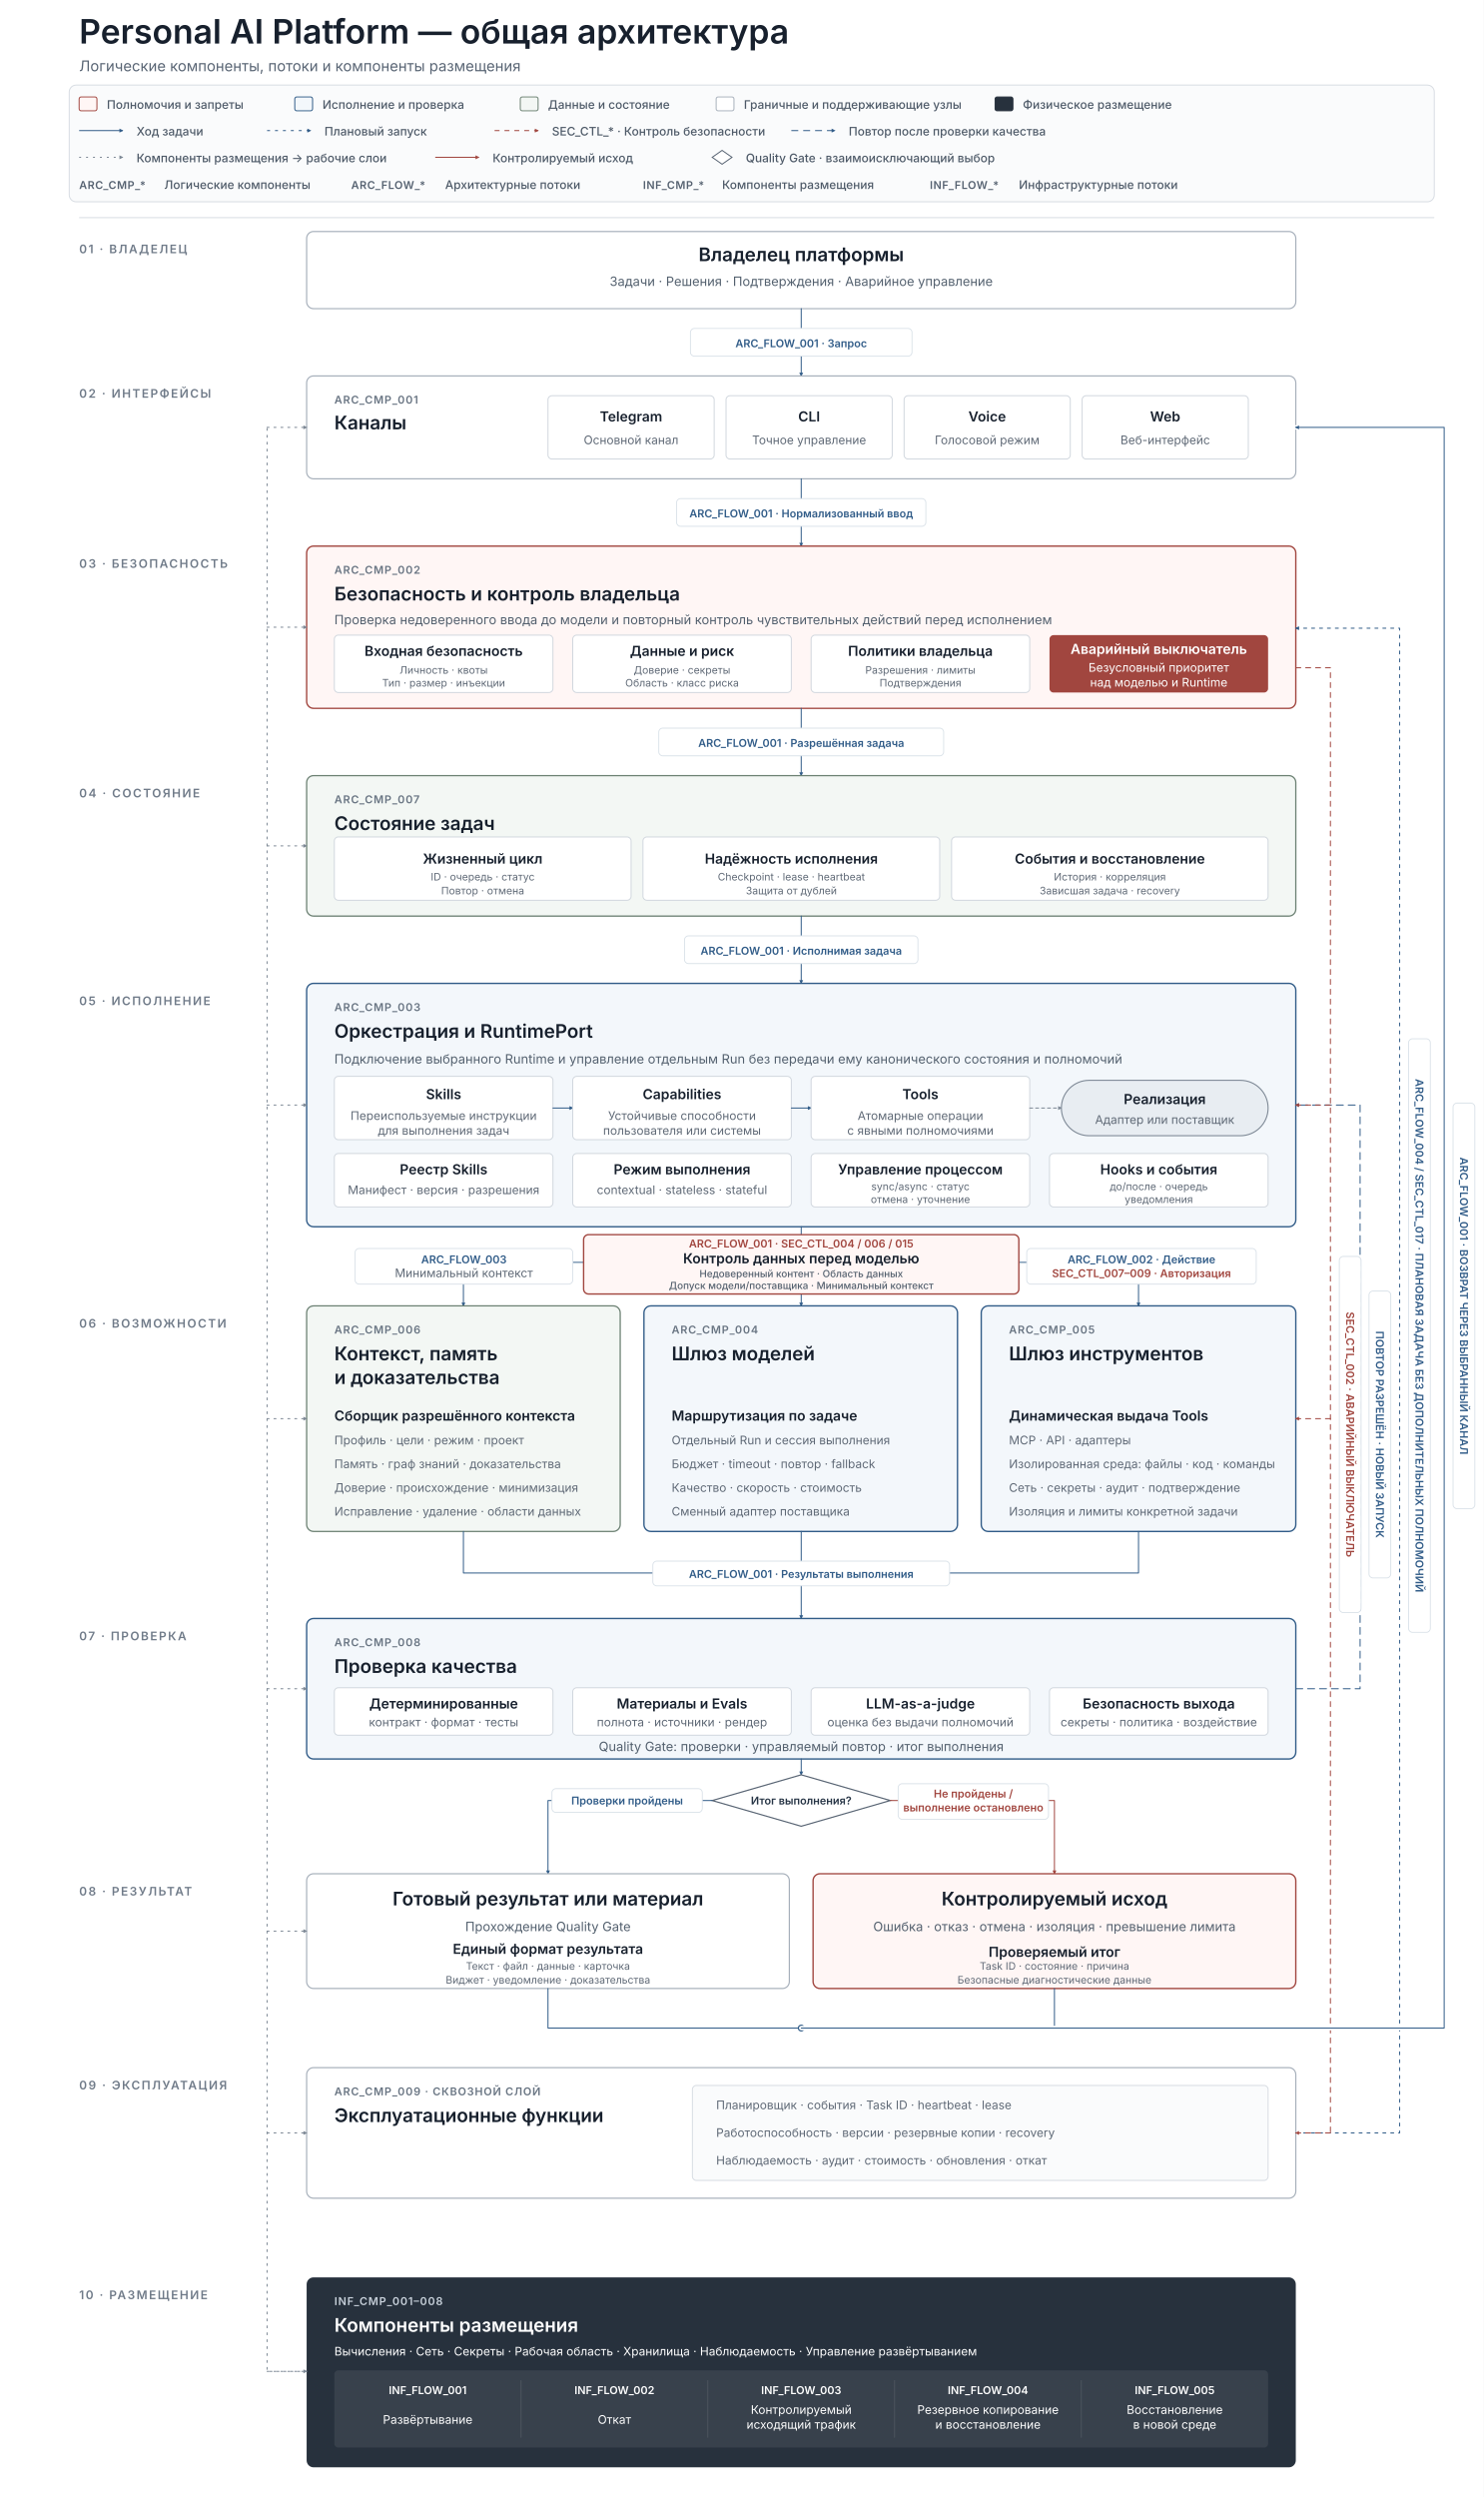
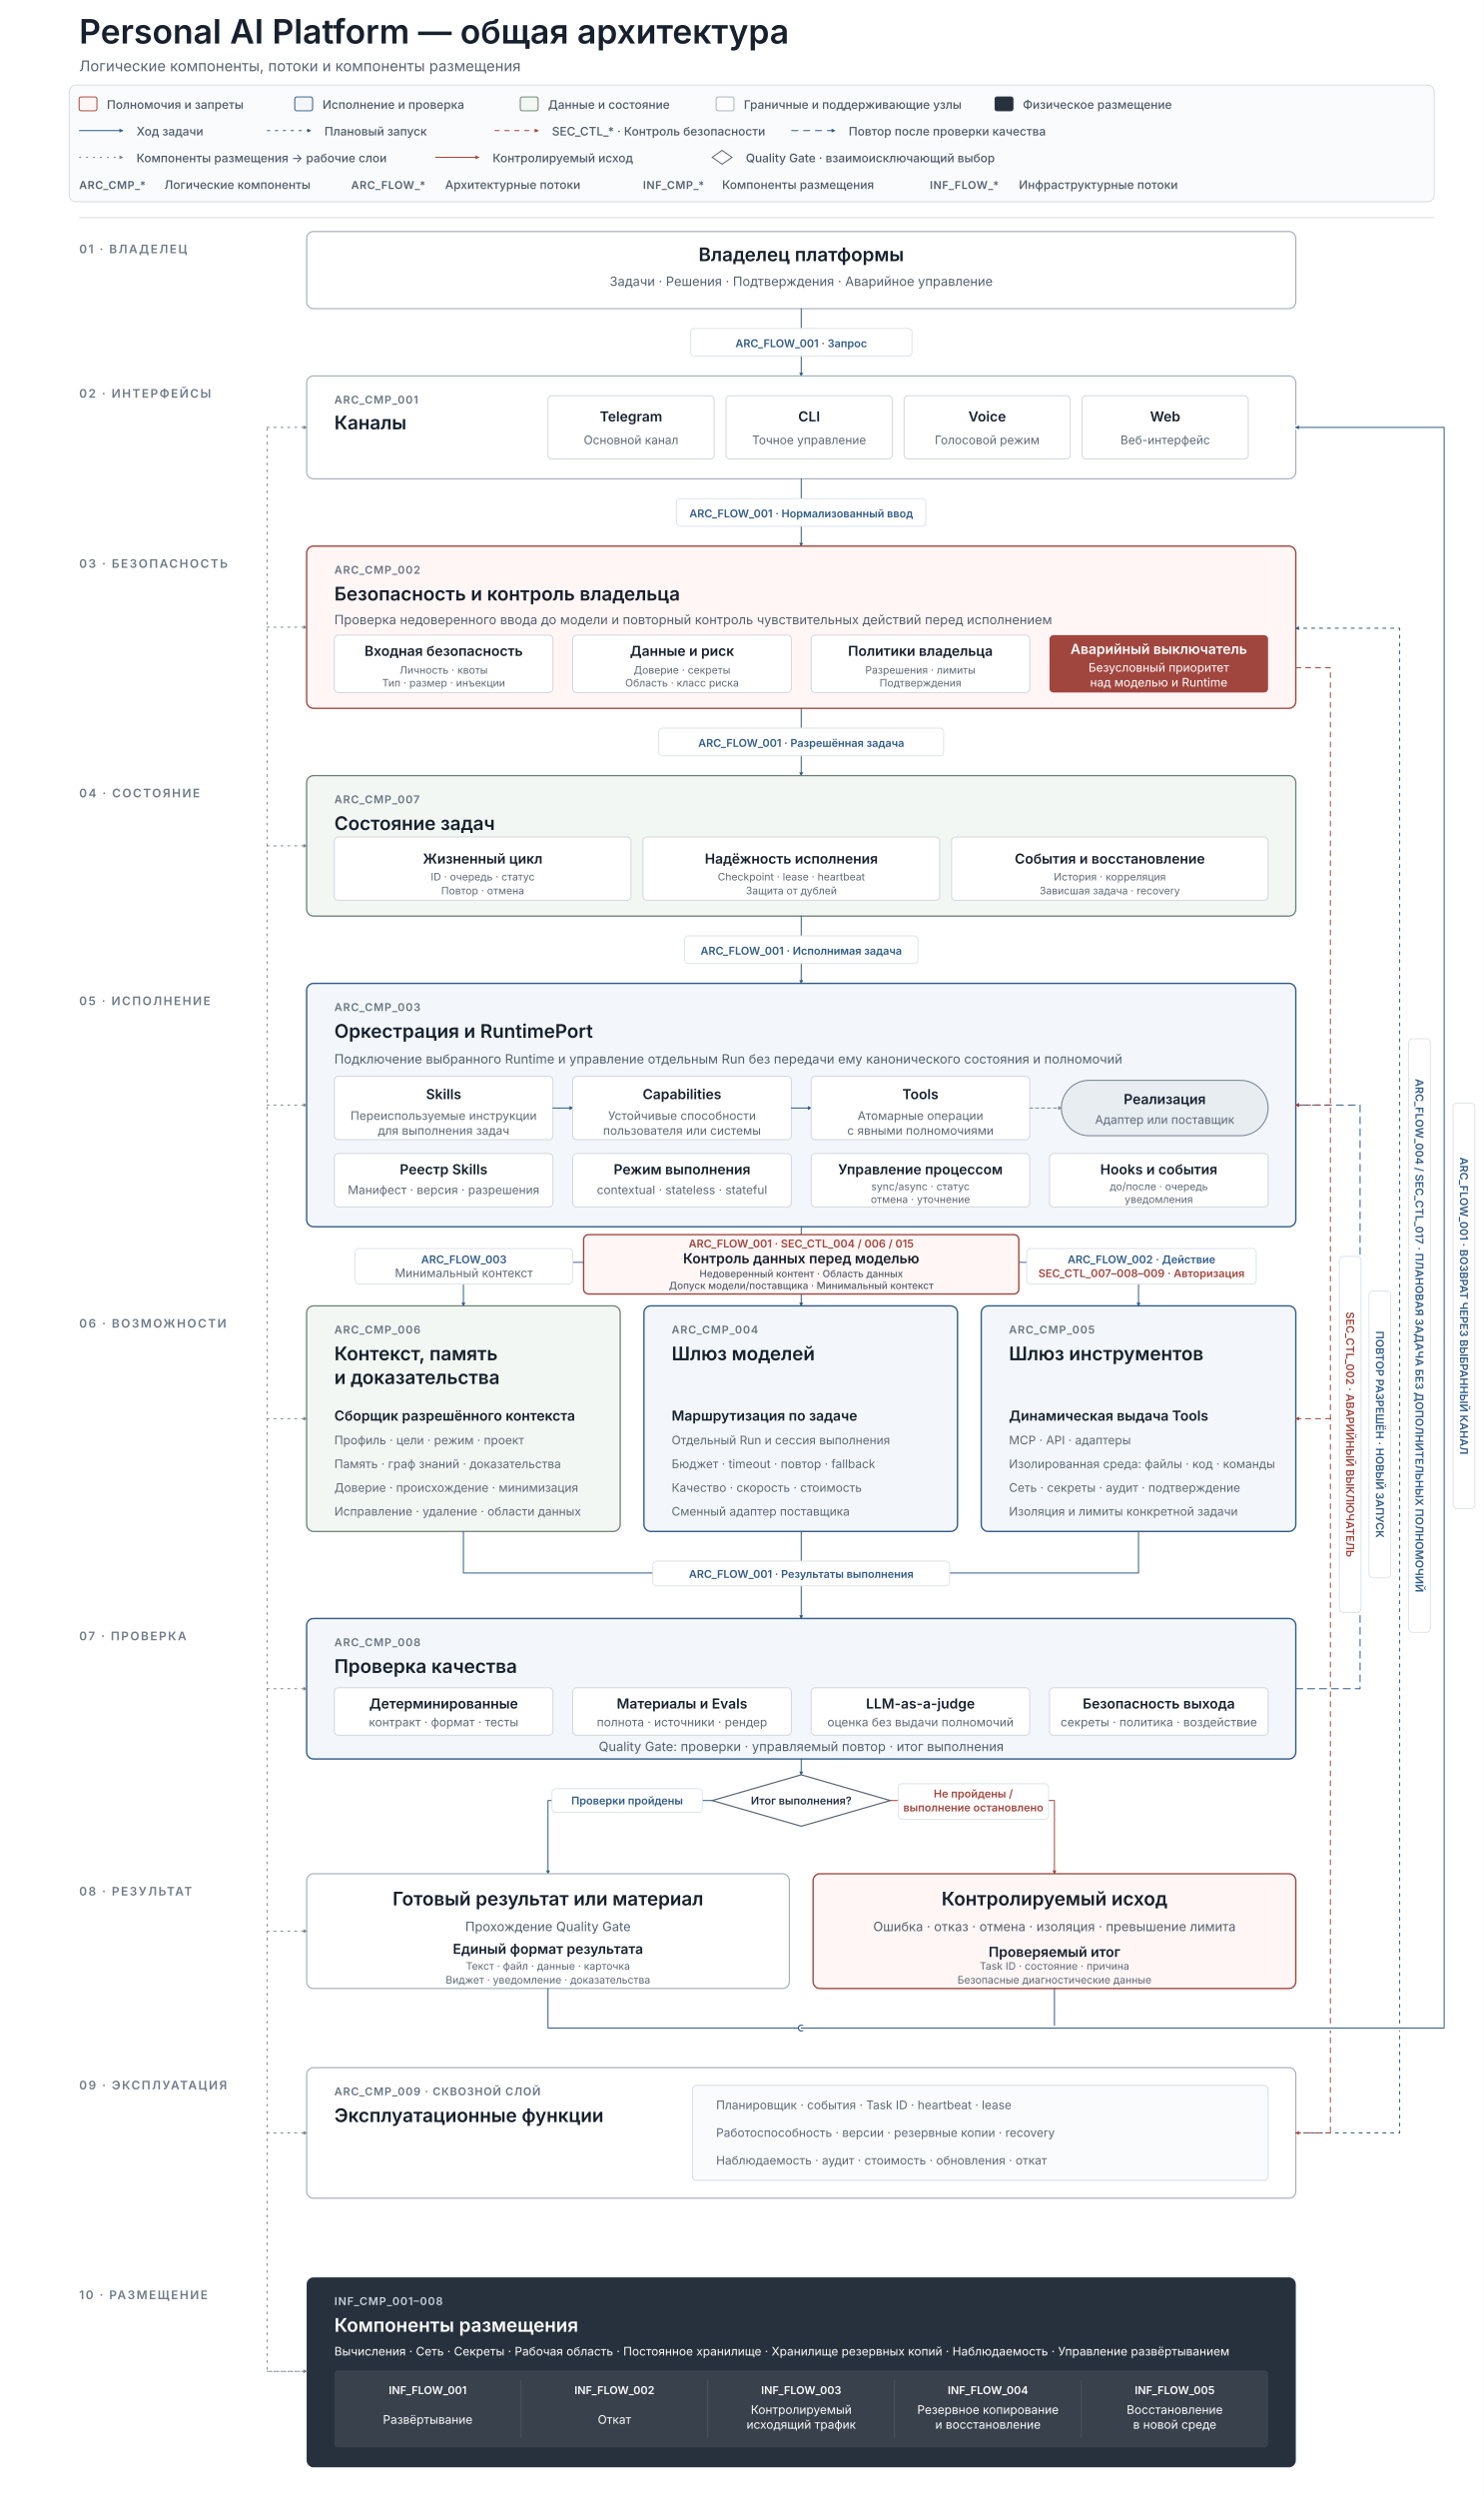
<svg xmlns="http://www.w3.org/2000/svg" width="1500" height="2524" viewBox="0 0 1500 2524" role="img" aria-labelledby="title desc">
  <defs>
    <marker id="arrow-main" viewBox="0 0 10 10" refX="8.2" refY="5" markerWidth="4" markerHeight="4" orient="auto-start-reverse">
      <path d="M0 0L10 5L0 10Z" fill="#315C88" />
    </marker>
    <marker id="arrow-control" viewBox="0 0 10 10" refX="8.2" refY="5" markerWidth="4" markerHeight="4" orient="auto-start-reverse">
      <path d="M0 0L10 5L0 10Z" fill="#A1463F" />
    </marker>
    <marker id="arrow-support" viewBox="0 0 10 10" refX="8.2" refY="5" markerWidth="4" markerHeight="4" orient="auto-start-reverse">
      <path d="M0 0L10 5L0 10Z" fill="#7D8895" />
    </marker>
    <marker id="arrow-infra" viewBox="0 0 10 10" refX="8.2" refY="5" markerWidth="4" markerHeight="4" orient="auto-start-reverse">
      <path d="M0 0L10 5L0 10Z" fill="#D6DEE7" />
    </marker>
    <style>
      text { font-family: Inter, "Segoe UI", Arial, sans-serif; fill: #17202D; }
      .title { font-size: 34px; font-weight: 600; }
      .subtitle { font-size: 15px; font-weight: 400; fill: #596574; }
      .legend { font-size: 12px; font-weight: 500; fill: #4E5A68; }
      .legend-id { font-size: 11px; font-weight: 600; letter-spacing: 0.5px; fill: #566271; }
      .layer-no { font-size: 12px; font-weight: 600; letter-spacing: 1.5px; fill: #707B89; }
      .component-id { font-size: 11px; font-weight: 600; letter-spacing: 0.8px; fill: #687482; }
      .component-title { font-size: 19px; font-weight: 600; }
      .component-text { font-size: 13px; font-weight: 400; fill: #53606E; }
      .small-title { font-size: 14px; font-weight: 600; }
      .small-text { font-size: 12px; font-weight: 400; fill: #5E6875; }
      .micro-text { font-size: 10.5px; font-weight: 400; fill: #5E6875; }
      .flow-text { font-size: 11px; font-weight: 600; fill: #315C88; }
      .control-flow-text { font-size: 11px; font-weight: 600; fill: #A1463F; }
      .inverse-title { font-size: 14px; font-weight: 600; fill: #FFFFFF; }
      .inverse-text { font-size: 12px; font-weight: 400; fill: #FFFFFF; }
      .infra-component-id { font-size: 11px; font-weight: 600; letter-spacing: 0.8px; fill: #C8D1DB; }
      .infra-component-title { font-size: 19px; font-weight: 600; fill: #FFFFFF; }
      .infra-small-text { font-size: 12px; font-weight: 400; fill: #FFFFFF; }
      .infra-chip { font-size: 11px; font-weight: 600; fill: #FFFFFF; }
      .infra-header { font-size: 10px; font-weight: 600; letter-spacing: 0.7px; fill: #C8D1DB; }
      .main-line { fill: none; stroke: #315C88; stroke-width: 1; stroke-linecap: round; stroke-linejoin: round; marker-end: url(#arrow-main); }
      .branch-line { fill: none; stroke: #315C88; stroke-width: 1; stroke-linecap: round; stroke-linejoin: round; marker-end: url(#arrow-main); }
      .bus-line { fill: none; stroke: #315C88; stroke-width: 1; stroke-linecap: round; stroke-linejoin: round; }
      .retry-line { fill: none; stroke: #315C88; stroke-width: 1; stroke-dasharray: 7 5; stroke-linecap: round; stroke-linejoin: round; marker-end: url(#arrow-main); }
      .control-line { fill: none; stroke: #A1463F; stroke-width: 1; stroke-dasharray: 5 5; stroke-linecap: round; stroke-linejoin: round; marker-end: url(#arrow-control); }
      .control-rail { fill: none; stroke: #A1463F; stroke-width: 1; stroke-dasharray: 5 5; stroke-linecap: round; stroke-linejoin: round; }
      .failure-line { fill: none; stroke: #A1463F; stroke-width: 1; stroke-linecap: round; stroke-linejoin: round; marker-end: url(#arrow-control); }
      .scheduled-line { fill: none; stroke: #315C88; stroke-width: 1; stroke-dasharray: 3 5; stroke-linecap: round; stroke-linejoin: round; marker-end: url(#arrow-main); }
      .support-line { fill: none; stroke: #7D8895; stroke-width: 1; stroke-dasharray: 2 5; stroke-linecap: round; stroke-linejoin: round; marker-end: url(#arrow-support); }
      .support-rail { fill: none; stroke: #7D8895; stroke-width: 1; stroke-dasharray: 2 5; stroke-linecap: round; stroke-linejoin: round; }
      .neutral-card { fill: #FFFFFF; stroke: #A7B0BB; stroke-width: 1.2; }
      .control-card { fill: #FFF6F5; stroke: #A1463F; stroke-width: 1.4; }
      .execution-card { fill: #F3F7FB; stroke: #315C88; stroke-width: 1.4; }
      .data-card { fill: #F3F7F4; stroke: #6C8173; stroke-width: 1.3; }
      .inner-card { fill: #FFFFFF; stroke: #D1D7DE; stroke-width: 1; }
      .implementation-pill { fill: #E8EDF2; stroke: #7D8895; stroke-width: 1.1; }
      .implementation-link { fill: none; stroke: #7D8895; stroke-width: 1; stroke-dasharray: 3 3; stroke-linecap: round; marker-end: url(#arrow-support); }
      .detail-panel { fill: #FAFBFC; stroke: #D7DCE2; stroke-width: 1; }
      .flow-label { fill: #FFFFFF; stroke: #D9E1E8; stroke-width: 0.9; }
      .decision { fill: #FFFFFF; stroke: #596574; stroke-width: 1.2; }
      .decision-text { font-size: 11px; font-weight: 600; fill: #263445; }
      .gate-note { font-size: 10px; font-weight: 500; fill: #53606E; }
    </style>
  </defs>
  <rect width="1500" height="2524" fill="#FFFFFF" />
  <text x="80" y="44" class="title">Personal AI Platform — общая архитектура</text>
  <text x="80" y="72" class="subtitle">Логические компоненты, потоки и компоненты размещения</text>
  <rect x="70" y="86" width="1380" height="118" rx="7" fill="#FAFBFC" stroke="#D7DCE2" stroke-width="1" />
  <g transform="translate(80 98)">
    <rect x="0" y="0" width="18" height="14" rx="2" fill="#FFF6F5" stroke="#A1463F" />
    <text x="28" y="12" class="legend">Полномочия и запреты</text>
    <rect x="218" y="0" width="18" height="14" rx="2" fill="#F3F7FB" stroke="#315C88" />
    <text x="246" y="12" class="legend">Исполнение и проверка</text>
    <rect x="446" y="0" width="18" height="14" rx="2" fill="#F3F7F4" stroke="#6C8173" />
    <text x="474" y="12" class="legend">Данные и состояние</text>
    <rect x="644" y="0" width="18" height="14" rx="2" fill="#FFFFFF" stroke="#A7B0BB" />
    <text x="672" y="12" class="legend">Граничные и поддерживающие узлы</text>
    <rect x="926" y="0" width="18" height="14" rx="2" fill="#27313D" stroke="#27313D" />
    <text x="954" y="12" class="legend">Физическое размещение</text>
  </g>
  <g transform="translate(80 125)">
    <line x1="0" y1="7" x2="44" y2="7" stroke="#315C88" stroke-width="1" marker-end="url(#arrow-main)" />
    <text x="58" y="12" class="legend">Ход задачи</text>
    <line x1="190" y1="7" x2="234" y2="7" stroke="#315C88" stroke-width="1" stroke-dasharray="3 5" marker-end="url(#arrow-main)" />
    <text x="248" y="12" class="legend">Плановый запуск</text>
    <line x1="420" y1="7" x2="464" y2="7" stroke="#A1463F" stroke-width="1" stroke-dasharray="5 5" marker-end="url(#arrow-control)" />
    <text x="478" y="12" class="legend">SEC_CTL_* · Контроль безопасности</text>
    <line x1="720" y1="7" x2="764" y2="7" stroke="#315C88" stroke-width="1" stroke-dasharray="7 5" marker-end="url(#arrow-main)" />
    <text x="778" y="12" class="legend">Повтор после проверки качества</text>
  </g>
  <g transform="translate(80 152)">
    <line x1="0" y1="7" x2="44" y2="7" stroke="#7D8895" stroke-width="1" stroke-dasharray="2 5" marker-end="url(#arrow-support)" />
    <text x="58" y="12" class="legend">Компоненты размещения → рабочие слои</text>
    <line x1="360" y1="7" x2="404" y2="7" stroke="#A1463F" stroke-width="1" marker-end="url(#arrow-control)" />
    <text x="418" y="12" class="legend">Контролируемый исход</text>
    <polygon points="650,0 660,7 650,14 640,7" fill="#FFFFFF" stroke="#596574" />
    <text x="674" y="12" class="legend">Quality Gate · взаимоисключающий выбор</text>
  </g>
  <g transform="translate(80 179)">
    <text x="0" y="12" class="legend-id">ARC_CMP_*</text>
    <text x="86" y="12" class="legend">Логические компоненты</text>
    <text x="275" y="12" class="legend-id">ARC_FLOW_*</text>
    <text x="370" y="12" class="legend">Архитектурные потоки</text>
    <text x="570" y="12" class="legend-id">INF_CMP_*</text>
    <text x="650" y="12" class="legend">Компоненты размещения</text>
    <text x="860" y="12" class="legend-id">INF_FLOW_*</text>
    <text x="950" y="12" class="legend">Инфраструктурные потоки</text>
  </g>
  <line x1="80" y1="220" x2="1450" y2="220" stroke="#D7DCE2" />
  <g>
    <text x="80" y="256" class="layer-no">01 · ВЛАДЕЛЕЦ</text>
    <text x="80" y="402" class="layer-no">02 · ИНТЕРФЕЙСЫ</text>
    <text x="80" y="574" class="layer-no">03 · БЕЗОПАСНОСТЬ</text>
    <text x="80" y="806" class="layer-no">04 · СОСТОЯНИЕ</text>
    <text x="80" y="1016" class="layer-no">05 · ИСПОЛНЕНИЕ</text>
    <text x="80" y="1342" class="layer-no">06 · ВОЗМОЖНОСТИ</text>
    <text x="80" y="1658" class="layer-no">07 · ПРОВЕРКА</text>
    <text x="80" y="1916" class="layer-no">08 · РЕЗУЛЬТАТ</text>
    <text x="80" y="2112" class="layer-no">09 · ЭКСПЛУАТАЦИЯ</text>
    <text x="80" y="2324" class="layer-no">10 · РАЗМЕЩЕНИЕ</text>
  </g>
  <g>
    <rect x="310" y="234" width="1000" height="78" rx="7" class="neutral-card" />
    <text x="810" y="264" class="component-title" text-anchor="middle">Владелец платформы</text>
    <text x="810" y="289" class="component-text" text-anchor="middle">Задачи · Решения · Подтверждения · Аварийное управление</text>
  </g>
  <path class="main-line" d="M810 312V380" />
  <rect x="698" y="332" width="224" height="28" rx="4" class="flow-label" data-spec-id="ARC_FLOW_001" />
  <text x="810" y="351" class="flow-text" text-anchor="middle">ARC_FLOW_001 · Запрос</text>
  <g data-spec-id="ARC_CMP_001">
    <rect x="310" y="380" width="1000" height="104" rx="7" class="neutral-card" />
    <text x="338" y="408" class="component-id">ARC_CMP_001</text>
    <text x="338" y="434" class="component-title">Каналы</text>
    <rect x="554" y="400" width="168" height="64" rx="4" class="inner-card" />
    <rect x="734" y="400" width="168" height="64" rx="4" class="inner-card" />
    <rect x="914" y="400" width="168" height="64" rx="4" class="inner-card" />
    <rect x="1094" y="400" width="168" height="64" rx="4" class="inner-card" />
    <text x="638" y="426" class="small-title" text-anchor="middle">Telegram</text>
    <text x="638" y="449" class="small-text" text-anchor="middle">Основной канал</text>
    <text x="818" y="426" class="small-title" text-anchor="middle">CLI</text>
    <text x="818" y="449" class="small-text" text-anchor="middle">Точное управление</text>
    <text x="998" y="426" class="small-title" text-anchor="middle">Voice</text>
    <text x="998" y="449" class="small-text" text-anchor="middle">Голосовой режим</text>
    <text x="1178" y="426" class="small-title" text-anchor="middle">Web</text>
    <text x="1178" y="449" class="small-text" text-anchor="middle">Веб-интерфейс</text>
  </g>
  <path class="main-line" d="M810 484V552" />
  <rect x="684" y="504" width="252" height="28" rx="4" class="flow-label" />
  <text x="810" y="523" class="flow-text" text-anchor="middle">ARC_FLOW_001 · Нормализованный ввод</text>
  <g data-spec-id="ARC_CMP_002">
    <rect x="310" y="552" width="1000" height="164" rx="7" class="control-card" />
    <text x="338" y="580" class="component-id">ARC_CMP_002</text>
    <text x="338" y="607" class="component-title">Безопасность и контроль владельца</text>
    <text x="338" y="631" class="component-text">Проверка недоверенного ввода до модели и повторный контроль чувствительных действий перед исполнением</text>
    <rect x="338" y="642" width="221" height="58" rx="4" class="inner-card" />
    <text x="448.5" y="663" class="small-title" text-anchor="middle">Входная безопасность</text>
    <text x="448.5" y="681" class="micro-text" text-anchor="middle">Личность · квоты</text>
    <text x="448.5" y="694" class="micro-text" text-anchor="middle">Тип · размер · инъекции</text>
    <rect x="579" y="642" width="221" height="58" rx="4" class="inner-card" />
    <text x="689.5" y="663" class="small-title" text-anchor="middle">Данные и риск</text>
    <text x="689.5" y="681" class="micro-text" text-anchor="middle">Доверие · секреты</text>
    <text x="689.5" y="694" class="micro-text" text-anchor="middle">Область · класс риска</text>
    <rect x="820" y="642" width="221" height="58" rx="4" class="inner-card" />
    <text x="930.5" y="663" class="small-title" text-anchor="middle">Политики владельца</text>
    <text x="930.5" y="681" class="micro-text" text-anchor="middle">Разрешения · лимиты</text>
    <text x="930.5" y="694" class="micro-text" text-anchor="middle">Подтверждения</text>
    <rect x="1061" y="642" width="221" height="58" rx="4" fill="#A1463F" />
    <text x="1171.5" y="661" class="inverse-title" text-anchor="middle">Аварийный выключатель</text>
    <text x="1171.5" y="679" class="inverse-text" text-anchor="middle">Безусловный приоритет</text>
    <text x="1171.5" y="694" class="inverse-text" text-anchor="middle">над моделью и Runtime</text>
  </g>
  <path class="main-line" d="M810 716V784" />
  <rect x="666" y="736" width="288" height="28" rx="4" class="flow-label" />
  <text x="810" y="755" class="flow-text" text-anchor="middle">ARC_FLOW_001 · Разрешённая задача</text>
  <g data-spec-id="ARC_CMP_007">
    <rect x="310" y="784" width="1000" height="142" rx="7" class="data-card" />
    <text x="338" y="812" class="component-id">ARC_CMP_007</text>
    <text x="338" y="839" class="component-title">Состояние задач</text>
    <rect x="338" y="846" width="300" height="64" rx="4" class="inner-card" />
    <text x="488" y="873" class="small-title" text-anchor="middle">Жизненный цикл</text>
    <text x="488" y="890" class="micro-text" text-anchor="middle">ID · очередь · статус</text>
    <text x="488" y="904" class="micro-text" text-anchor="middle">Повтор · отмена</text>
    <rect x="650" y="846" width="300" height="64" rx="4" class="inner-card" />
    <text x="800" y="873" class="small-title" text-anchor="middle">Надёжность исполнения</text>
    <text x="800" y="890" class="micro-text" text-anchor="middle">Checkpoint · lease · heartbeat</text>
    <text x="800" y="904" class="micro-text" text-anchor="middle">Защита от дублей</text>
    <rect x="962" y="846" width="320" height="64" rx="4" class="inner-card" />
    <text x="1122" y="873" class="small-title" text-anchor="middle">События и восстановление</text>
    <text x="1122" y="890" class="micro-text" text-anchor="middle">История · корреляция</text>
    <text x="1122" y="904" class="micro-text" text-anchor="middle">Зависшая задача · recovery</text>
  </g>
  <path class="main-line" d="M810 926V994" />
  <rect x="692" y="946" width="236" height="28" rx="4" class="flow-label" />
  <text x="810" y="965" class="flow-text" text-anchor="middle">ARC_FLOW_001 · Исполнимая задача</text>
  <g data-spec-id="ARC_CMP_003">
    <rect x="310" y="994" width="1000" height="246" rx="7" class="execution-card" />
    <text x="338" y="1022" class="component-id">ARC_CMP_003</text>
    <text x="338" y="1049" class="component-title">Оркестрация и RuntimePort</text>
    <text x="338" y="1075" class="component-text">Подключение выбранного Runtime и управление отдельным Run без передачи ему канонического состояния и полномочий</text>
    <rect x="338" y="1088" width="221" height="64" rx="4" class="inner-card" />
    <text x="448.5" y="1111" class="small-title" text-anchor="middle">Skills</text>
    <text x="448.5" y="1132" class="small-text" text-anchor="middle">Переиспользуемые инструкции</text>
    <text x="448.5" y="1147" class="small-text" text-anchor="middle">для выполнения задач</text>
    <path class="branch-line" d="M559 1120H579" />
    <rect x="579" y="1088" width="221" height="64" rx="4" class="inner-card" />
    <text x="689.5" y="1111" class="small-title" text-anchor="middle">Capabilities</text>
    <text x="689.5" y="1132" class="small-text" text-anchor="middle">Устойчивые способности</text>
    <text x="689.5" y="1147" class="small-text" text-anchor="middle">пользователя или системы</text>
    <path class="branch-line" d="M800 1120H820" />
    <rect x="820" y="1088" width="221" height="64" rx="4" class="inner-card" />
    <text x="930.5" y="1111" class="small-title" text-anchor="middle">Tools</text>
    <text x="930.5" y="1132" class="small-text" text-anchor="middle">Атомарные операции</text>
    <text x="930.5" y="1147" class="small-text" text-anchor="middle">с явными полномочиями</text>
    <path class="implementation-link" d="M1041 1120H1073" />
    <rect x="1073" y="1092" width="209" height="56" rx="28" class="implementation-pill" />
    <text x="1177.5" y="1116" class="small-title" text-anchor="middle">Реализация</text>
    <text x="1177.5" y="1136" class="small-text" text-anchor="middle">Адаптер или поставщик</text>
    <rect x="338" y="1166" width="221" height="54" rx="4" class="inner-card" />
    <text x="448.5" y="1187" class="small-title" text-anchor="middle">Реестр Skills</text>
    <text x="448.5" y="1207" class="small-text" text-anchor="middle">Манифест · версия · разрешения</text>
    <rect x="579" y="1166" width="221" height="54" rx="4" class="inner-card" />
    <text x="689.5" y="1187" class="small-title" text-anchor="middle">Режим выполнения</text>
    <text x="689.5" y="1207" class="small-text" text-anchor="middle">contextual · stateless · stateful</text>
    <rect x="820" y="1166" width="221" height="54" rx="4" class="inner-card" />
    <text x="930.5" y="1187" class="small-title" text-anchor="middle">Управление процессом</text>
    <text x="930.5" y="1203" class="micro-text" text-anchor="middle">sync/async · статус</text>
    <text x="930.5" y="1216" class="micro-text" text-anchor="middle">отмена · уточнение</text>
    <rect x="1061" y="1166" width="221" height="54" rx="4" class="inner-card" />
    <text x="1171.5" y="1187" class="small-title" text-anchor="middle">Hooks и события</text>
    <text x="1171.5" y="1203" class="micro-text" text-anchor="middle">до/после · очередь</text>
    <text x="1171.5" y="1216" class="micro-text" text-anchor="middle">уведомления</text>
  </g>
  <path class="bus-line" d="M810 1240V1276H468.5M810 1276H1151" />
  <path class="branch-line" d="M468.5 1276V1320" />
  <path class="branch-line" d="M810 1276V1320" />
  <path class="branch-line" d="M1151 1276V1320" />
  <rect x="359" y="1262" width="220" height="36" rx="4" class="flow-label" data-spec-id="ARC_FLOW_003" />
  <text x="469" y="1277" class="flow-text" text-anchor="middle">ARC_FLOW_003</text>
  <text x="469" y="1291" class="small-text" text-anchor="middle">Минимальный контекст</text>
-   <rect x="590" y="1248" width="440" height="60" rx="5" class="control-card" data-spec-id="SEC_CTL_004 SEC_CTL_006 SEC_CTL_015" />
-   <text x="810" y="1261" class="control-flow-text" text-anchor="middle">ARC_FLOW_001 · SEC_CTL_004 / 006 / 015</text>
+   <rect x="590" y="1248" width="440" height="60" rx="5" class="control-card" />
+   <text x="810" y="1261" class="control-flow-text" text-anchor="middle">ARC_FLOW_001 · SEC_CTL_<tspan data-spec-id="SEC_CTL_004">004</tspan> / <tspan data-spec-id="SEC_CTL_006">006</tspan> / <tspan data-spec-id="SEC_CTL_015">015</tspan>
+   </text>
  <text x="810" y="1277" class="small-title" text-anchor="middle">Контроль данных перед моделью</text>
  <text x="810" y="1291" class="gate-note" text-anchor="middle">Недоверенный контент · Область данных</text>
  <text x="810" y="1303" class="gate-note" text-anchor="middle">Допуск модели/поставщика · Минимальный контекст</text>
-   <rect x="1038" y="1262" width="232" height="36" rx="4" class="flow-label" data-spec-id="ARC_FLOW_002 SEC_CTL_007 SEC_CTL_008 SEC_CTL_009" />
-   <text x="1154" y="1277" class="flow-text" text-anchor="middle">ARC_FLOW_002 · Действие</text>
-   <text x="1154" y="1291" class="control-flow-text" text-anchor="middle">SEC_CTL_007–009 · Авторизация</text>
+   <rect x="1038" y="1262" width="232" height="36" rx="4" class="flow-label" />
+   <text x="1154" y="1277" class="flow-text" text-anchor="middle">
+     <tspan data-spec-id="ARC_FLOW_002">ARC_FLOW_002</tspan> · Действие</text>
+   <text x="1154" y="1291" class="control-flow-text" text-anchor="middle">SEC_CTL_<tspan data-spec-id="SEC_CTL_007">007</tspan>–<tspan data-spec-id="SEC_CTL_008">008</tspan>–<tspan data-spec-id="SEC_CTL_009">009</tspan> · Авторизация</text>
  <g data-spec-id="ARC_CMP_006">
    <rect x="310" y="1320" width="317" height="228" rx="7" class="data-card" />
    <text x="338" y="1348" class="component-id">ARC_CMP_006</text>
    <text x="338" y="1375" class="component-title">Контекст, память</text>
    <text x="338" y="1399" class="component-title">и доказательства</text>
    <text x="338" y="1436" class="small-title">Сборщик разрешённого контекста</text>
    <text x="338" y="1460" class="small-text">Профиль · цели · режим · проект</text>
    <text x="338" y="1484" class="small-text">Память · граф знаний · доказательства</text>
    <text x="338" y="1508" class="small-text">Доверие · происхождение · минимизация</text>
    <text x="338" y="1532" class="small-text">Исправление · удаление · области данных</text>
  </g>
  <g data-spec-id="ARC_CMP_004">
    <rect x="651" y="1320" width="317" height="228" rx="7" class="execution-card" />
    <text x="679" y="1348" class="component-id">ARC_CMP_004</text>
    <text x="679" y="1375" class="component-title">Шлюз моделей</text>
    <text x="679" y="1436" class="small-title">Маршрутизация по задаче</text>
    <text x="679" y="1460" class="small-text">Отдельный Run и сессия выполнения</text>
    <text x="679" y="1484" class="small-text">Бюджет · timeout · повтор · fallback</text>
    <text x="679" y="1508" class="small-text">Качество · скорость · стоимость</text>
    <text x="679" y="1532" class="small-text">Сменный адаптер поставщика</text>
  </g>
  <g data-spec-id="ARC_CMP_005">
    <rect x="992" y="1320" width="318" height="228" rx="7" class="execution-card" />
    <text x="1020" y="1348" class="component-id">ARC_CMP_005</text>
    <text x="1020" y="1375" class="component-title">Шлюз инструментов</text>
    <text x="1020" y="1436" class="small-title">Динамическая выдача Tools</text>
    <text x="1020" y="1460" class="small-text">MCP · API · адаптеры</text>
    <text x="1020" y="1484" class="small-text">Изолированная среда: файлы · код · команды</text>
    <text x="1020" y="1508" class="small-text">Сеть · секреты · аудит · подтверждение</text>
    <text x="1020" y="1532" class="small-text">Изоляция и лимиты конкретной задачи</text>
  </g>
  <path class="bus-line" d="M468.5 1548V1590H1151M810 1548V1590M1151 1548V1590" />
  <path class="branch-line" d="M810 1590V1636" />
  <rect x="660" y="1578" width="300" height="25" rx="4" class="flow-label" />
  <text x="810" y="1595" class="flow-text" text-anchor="middle">ARC_FLOW_001 · Результаты выполнения</text>
  <g data-spec-id="ARC_CMP_008">
    <rect x="310" y="1636" width="1000" height="142" rx="7" class="execution-card" />
    <text x="338" y="1664" class="component-id">ARC_CMP_008</text>
    <text x="338" y="1691" class="component-title">Проверка качества</text>
    <rect x="338" y="1706" width="221" height="48" rx="4" class="inner-card" />
    <text x="448.5" y="1727" class="small-title" text-anchor="middle">Детерминированные</text>
    <text x="448.5" y="1745" class="small-text" text-anchor="middle">контракт · формат · тесты</text>
    <rect x="579" y="1706" width="221" height="48" rx="4" class="inner-card" />
    <text x="689.5" y="1727" class="small-title" text-anchor="middle">Материалы и Evals</text>
    <text x="689.5" y="1745" class="small-text" text-anchor="middle">полнота · источники · рендер</text>
    <rect x="820" y="1706" width="221" height="48" rx="4" class="inner-card" />
    <text x="930.5" y="1727" class="small-title" text-anchor="middle">LLM-as-a-judge</text>
    <text x="930.5" y="1745" class="small-text" text-anchor="middle">оценка без выдачи полномочий</text>
    <rect x="1061" y="1706" width="221" height="48" rx="4" class="inner-card" />
    <text x="1171.5" y="1727" class="small-title" text-anchor="middle">Безопасность выхода</text>
    <text x="1171.5" y="1745" class="small-text" text-anchor="middle">секреты · политика · воздействие</text>
    <text x="810" y="1770" class="component-text" text-anchor="middle">Quality Gate: проверки · управляемый повтор · итог выполнения</text>
  </g>
  <path class="main-line" d="M810 1778V1794" />
  <polygon points="810,1794 900,1820 810,1846 720,1820" class="decision" />
  <text x="810" y="1824" class="decision-text" text-anchor="middle">Итог выполнения?</text>
  <path class="main-line" d="M720 1820H554V1894" />
  <rect x="558" y="1808" width="152" height="24" rx="4" class="flow-label" />
  <text x="634" y="1824" class="flow-text" text-anchor="middle">Проверки пройдены</text>
  <path class="failure-line" d="M900 1820H1066V1894" />
  <rect x="908" y="1803" width="152" height="36" rx="4" class="flow-label" />
  <text x="984" y="1817" class="control-flow-text" text-anchor="middle">Не пройдены /</text>
  <text x="984" y="1831" class="control-flow-text" text-anchor="middle">выполнение остановлено</text>
  <path class="retry-line" d="M1310 1707H1375V1117H1310" />
  <g transform="translate(1392 1450) rotate(90)">
    <rect x="-145" y="-14" width="290" height="22" rx="4" class="flow-label" />
    <text x="0" y="1" class="flow-text" text-anchor="middle">ПОВТОР РАЗРЕШЁН · НОВЫЙ ЗАПУСК</text>
  </g>
  <g>
    <rect x="310" y="1894" width="488" height="116" rx="7" class="neutral-card" />
    <text x="554" y="1926" class="component-title" text-anchor="middle">Готовый результат или материал</text>
    <text x="554" y="1952" class="component-text" text-anchor="middle">Прохождение Quality Gate</text>
    <text x="554" y="1975" class="small-title" text-anchor="middle">Единый формат результата</text>
    <text x="554" y="1991" class="micro-text" text-anchor="middle">Текст · файл · данные · карточка</text>
    <text x="554" y="2005" class="micro-text" text-anchor="middle">Виджет · уведомление · доказательства</text>
  </g>
  <g>
    <rect x="822" y="1894" width="488" height="116" rx="7" class="control-card" />
    <text x="1066" y="1926" class="component-title" text-anchor="middle">Контролируемый исход</text>
    <text x="1066" y="1952" class="component-text" text-anchor="middle">Ошибка · отказ · отмена · изоляция · превышение лимита</text>
    <text x="1066" y="1978" class="small-title" text-anchor="middle">Проверяемый итог</text>
    <text x="1066" y="1991" class="micro-text" text-anchor="middle">Task ID · состояние · причина</text>
    <text x="1066" y="2005" class="micro-text" text-anchor="middle">Безопасные диагностические данные</text>
  </g>
  <path class="bus-line" d="M554 2010V2050H1066M1066 2010V2050" />
  <circle cx="810" cy="2050" r="3.5" fill="#315C88" />
  <g data-spec-id="ARC_CMP_009">
    <rect x="310" y="2090" width="1000" height="132" rx="7" class="neutral-card" />
    <text x="338" y="2118" class="component-id">ARC_CMP_009 · СКВОЗНОЙ СЛОЙ</text>
    <text x="338" y="2145" class="component-title">Эксплуатационные функции</text>
    <rect x="700" y="2108" width="582" height="96" rx="4" class="detail-panel" />
    <text x="724" y="2132" class="small-text">Планировщик · события · Task ID · heartbeat · lease</text>
    <text x="724" y="2160" class="small-text">Работоспособность · версии · резервные копии · recovery</text>
    <text x="724" y="2188" class="small-text">Наблюдаемость · аудит · стоимость · обновления · откат</text>
  </g>
  <g>
-     <rect x="310" y="2302" width="1000" height="192" rx="7" fill="#27313D" data-spec-id="INF_CMP_001 INF_CMP_002 INF_CMP_003 INF_CMP_004 INF_CMP_005 INF_CMP_006 INF_CMP_007 INF_CMP_008" />
+     <rect x="310" y="2302" width="1000" height="192" rx="7" fill="#27313D" />
    <text x="338" y="2330" class="infra-component-id">INF_CMP_001–008</text>
    <text x="338" y="2357" class="infra-component-title">Компоненты размещения</text>
-     <text x="338" y="2381" class="infra-small-text">Вычисления · Сеть · Секреты · Рабочая область · Хранилища · Наблюдаемость · Управление развёртыванием</text>
+     <text x="338" y="2381" class="infra-small-text">
+       <tspan data-spec-id="INF_CMP_001">Вычисления</tspan> · <tspan data-spec-id="INF_CMP_002">Сеть</tspan> · <tspan data-spec-id="INF_CMP_003">Секреты</tspan> · <tspan data-spec-id="INF_CMP_004">Рабочая область</tspan> · <tspan data-spec-id="INF_CMP_005">Постоянное хранилище</tspan> · <tspan data-spec-id="INF_CMP_006">Хранилище резервных копий</tspan> · <tspan data-spec-id="INF_CMP_007">Наблюдаемость</tspan> · <tspan data-spec-id="INF_CMP_008">Управление развёртыванием</tspan>
+     </text>
    <rect x="338" y="2396" width="944" height="78" rx="4" fill="#FFFFFF" opacity="0.08" />
    <line x1="526.8" y1="2406" x2="526.8" y2="2464" stroke="#FFFFFF" stroke-width="0.7" opacity="0.14" />
    <line x1="715.6" y1="2406" x2="715.6" y2="2464" stroke="#FFFFFF" stroke-width="0.7" opacity="0.14" />
    <line x1="904.4" y1="2406" x2="904.4" y2="2464" stroke="#FFFFFF" stroke-width="0.7" opacity="0.14" />
    <line x1="1093.2" y1="2406" x2="1093.2" y2="2464" stroke="#FFFFFF" stroke-width="0.7" opacity="0.14" />
    <text x="432.4" y="2420" class="infra-chip" text-anchor="middle" data-spec-id="INF_FLOW_001">INF_FLOW_001</text>
    <text x="432.4" y="2450" class="infra-small-text" text-anchor="middle">Развёртывание</text>
    <text x="621.2" y="2420" class="infra-chip" text-anchor="middle" data-spec-id="INF_FLOW_002">INF_FLOW_002</text>
    <text x="621.2" y="2450" class="infra-small-text" text-anchor="middle">Откат</text>
    <text x="810" y="2420" class="infra-chip" text-anchor="middle" data-spec-id="INF_FLOW_003">INF_FLOW_003</text>
    <text x="810" y="2440" class="infra-small-text" text-anchor="middle">Контролируемый</text>
    <text x="810" y="2455" class="infra-small-text" text-anchor="middle">исходящий трафик</text>
    <text x="998.8" y="2420" class="infra-chip" text-anchor="middle" data-spec-id="INF_FLOW_004">INF_FLOW_004</text>
    <text x="998.8" y="2440" class="infra-small-text" text-anchor="middle">Резервное копирование</text>
    <text x="998.8" y="2455" class="infra-small-text" text-anchor="middle">и восстановление</text>
    <text x="1187.6" y="2420" class="infra-chip" text-anchor="middle" data-spec-id="INF_FLOW_005">INF_FLOW_005</text>
    <text x="1187.6" y="2440" class="infra-small-text" text-anchor="middle">Восстановление</text>
    <text x="1187.6" y="2455" class="infra-small-text" text-anchor="middle">в новой среде</text>
  </g>
  <path class="support-rail" d="M310 2397H270V432" />
  <path class="support-line" d="M270 432H310" />
  <path class="support-line" d="M270 634H310" />
  <path class="support-line" d="M270 855H310" />
  <path class="support-line" d="M270 1117H310" />
  <path class="support-line" d="M270 1434H310" />
  <path class="support-line" d="M270 1707H310" />
  <path class="support-line" d="M270 1952H310" />
  <path class="support-line" d="M270 2156H310" />
  <path class="support-line" d="M270 2397H310" />
  <path class="scheduled-line" d="M1310 2156H1415V635H1310" />
-   <g transform="translate(1432 1350) rotate(90)" data-spec-id="ARC_FLOW_004 SEC_CTL_017">
+   <g transform="translate(1432 1350) rotate(90)">
    <rect x="-300" y="-14" width="600" height="22" rx="4" class="flow-label" />
-     <text x="0" y="1" class="flow-text" text-anchor="middle">ARC_FLOW_004 / SEC_CTL_017 · ПЛАНОВАЯ ЗАДАЧА БЕЗ ДОПОЛНИТЕЛЬНЫХ ПОЛНОМОЧИЙ</text>
+     <text x="0" y="1" class="flow-text" text-anchor="middle">
+       <tspan data-spec-id="ARC_FLOW_004">ARC_FLOW_004</tspan> / <tspan data-spec-id="SEC_CTL_017">SEC_CTL_017</tspan> · ПЛАНОВАЯ ЗАДАЧА БЕЗ ДОПОЛНИТЕЛЬНЫХ ПОЛНОМОЧИЙ</text>
  </g>
  <path class="control-rail" d="M1310 675H1345V2156" />
  <path class="control-line" d="M1345 1117H1310" />
  <path class="control-line" d="M1345 1434H1310" />
  <path class="control-line" d="M1345 2156H1310" />
  <g transform="translate(1362 1450) rotate(90)" data-spec-id="SEC_CTL_002">
    <rect x="-180" y="-14" width="360" height="22" rx="4" class="flow-label" />
    <text x="0" y="1" class="control-flow-text" text-anchor="middle">SEC_CTL_002 · АВАРИЙНЫЙ ВЫКЛЮЧАТЕЛЬ</text>
  </g>
  <path d="M810 2050H1460V432H1310" fill="none" stroke="#FFFFFF" stroke-width="4.5" stroke-linecap="round" stroke-linejoin="round" />
  <path class="main-line" d="M810 2050H1460V432H1310" />
  <g transform="translate(1477 1320) rotate(90)">
    <rect x="-205" y="-14" width="410" height="22" rx="4" class="flow-label" />
    <text x="0" y="1" class="flow-text" text-anchor="middle">ARC_FLOW_001 · ВОЗВРАТ ЧЕРЕЗ ВЫБРАННЫЙ КАНАЛ</text>
  </g>
</svg>
